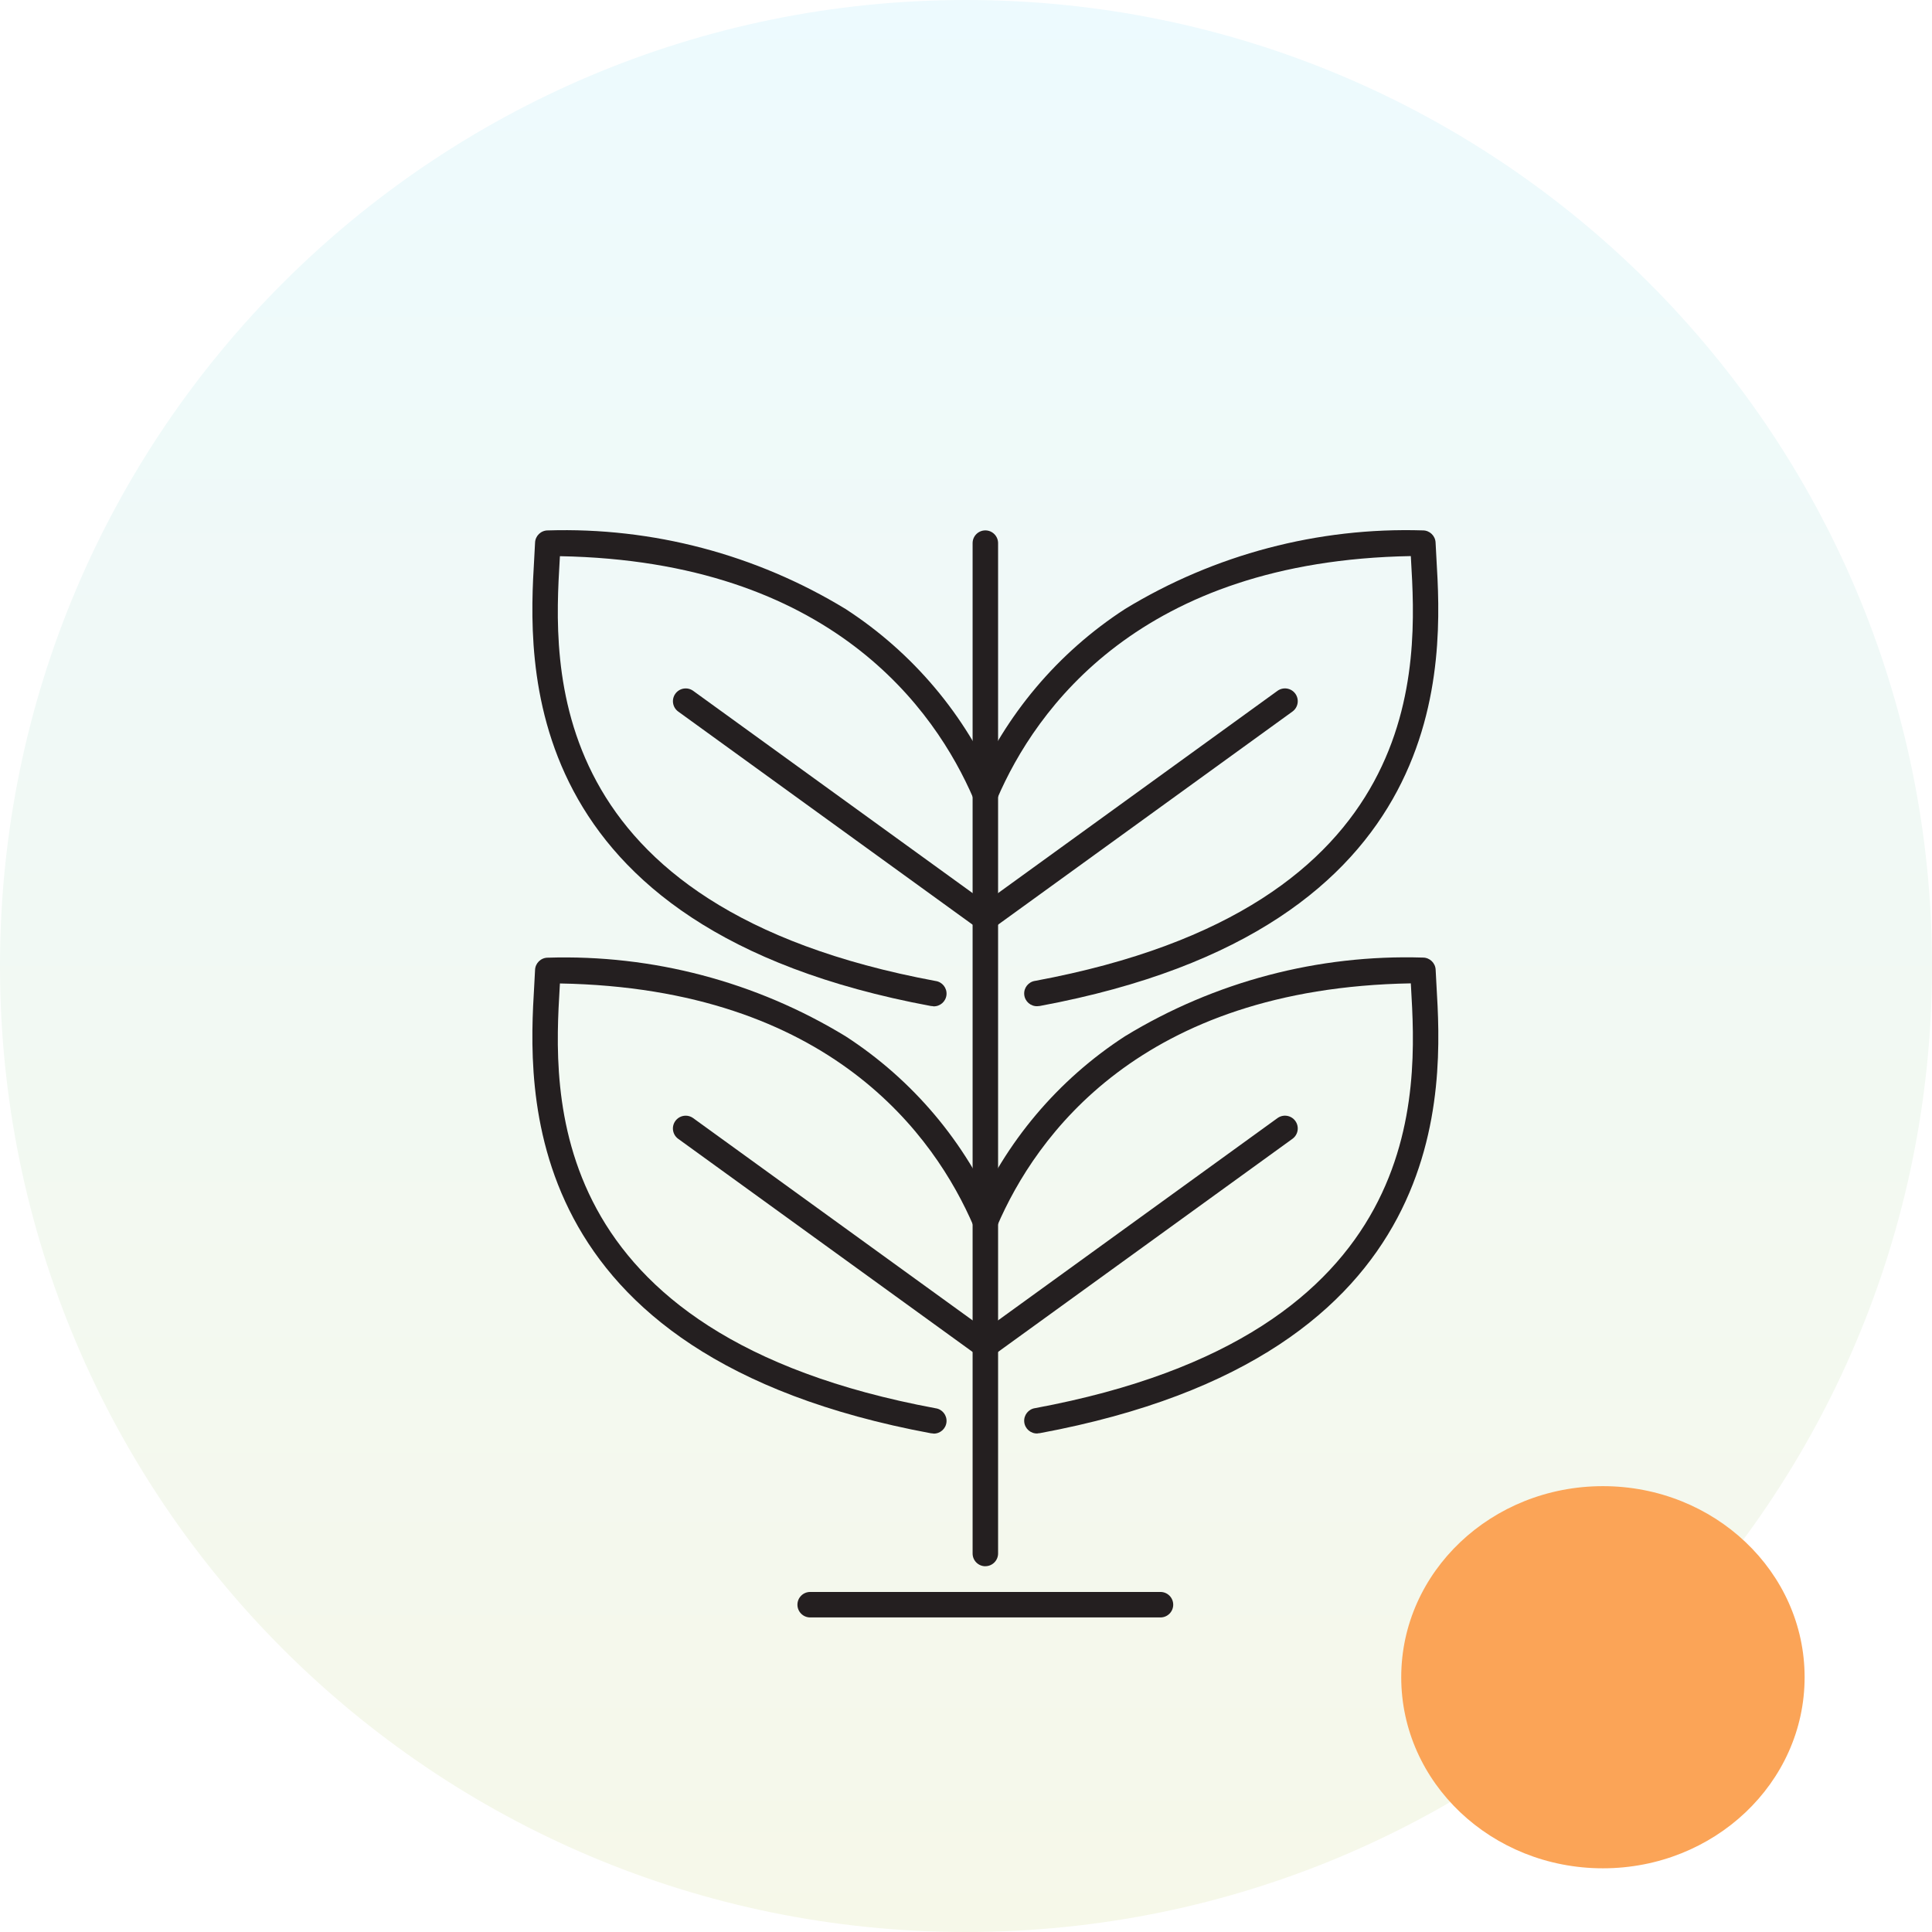
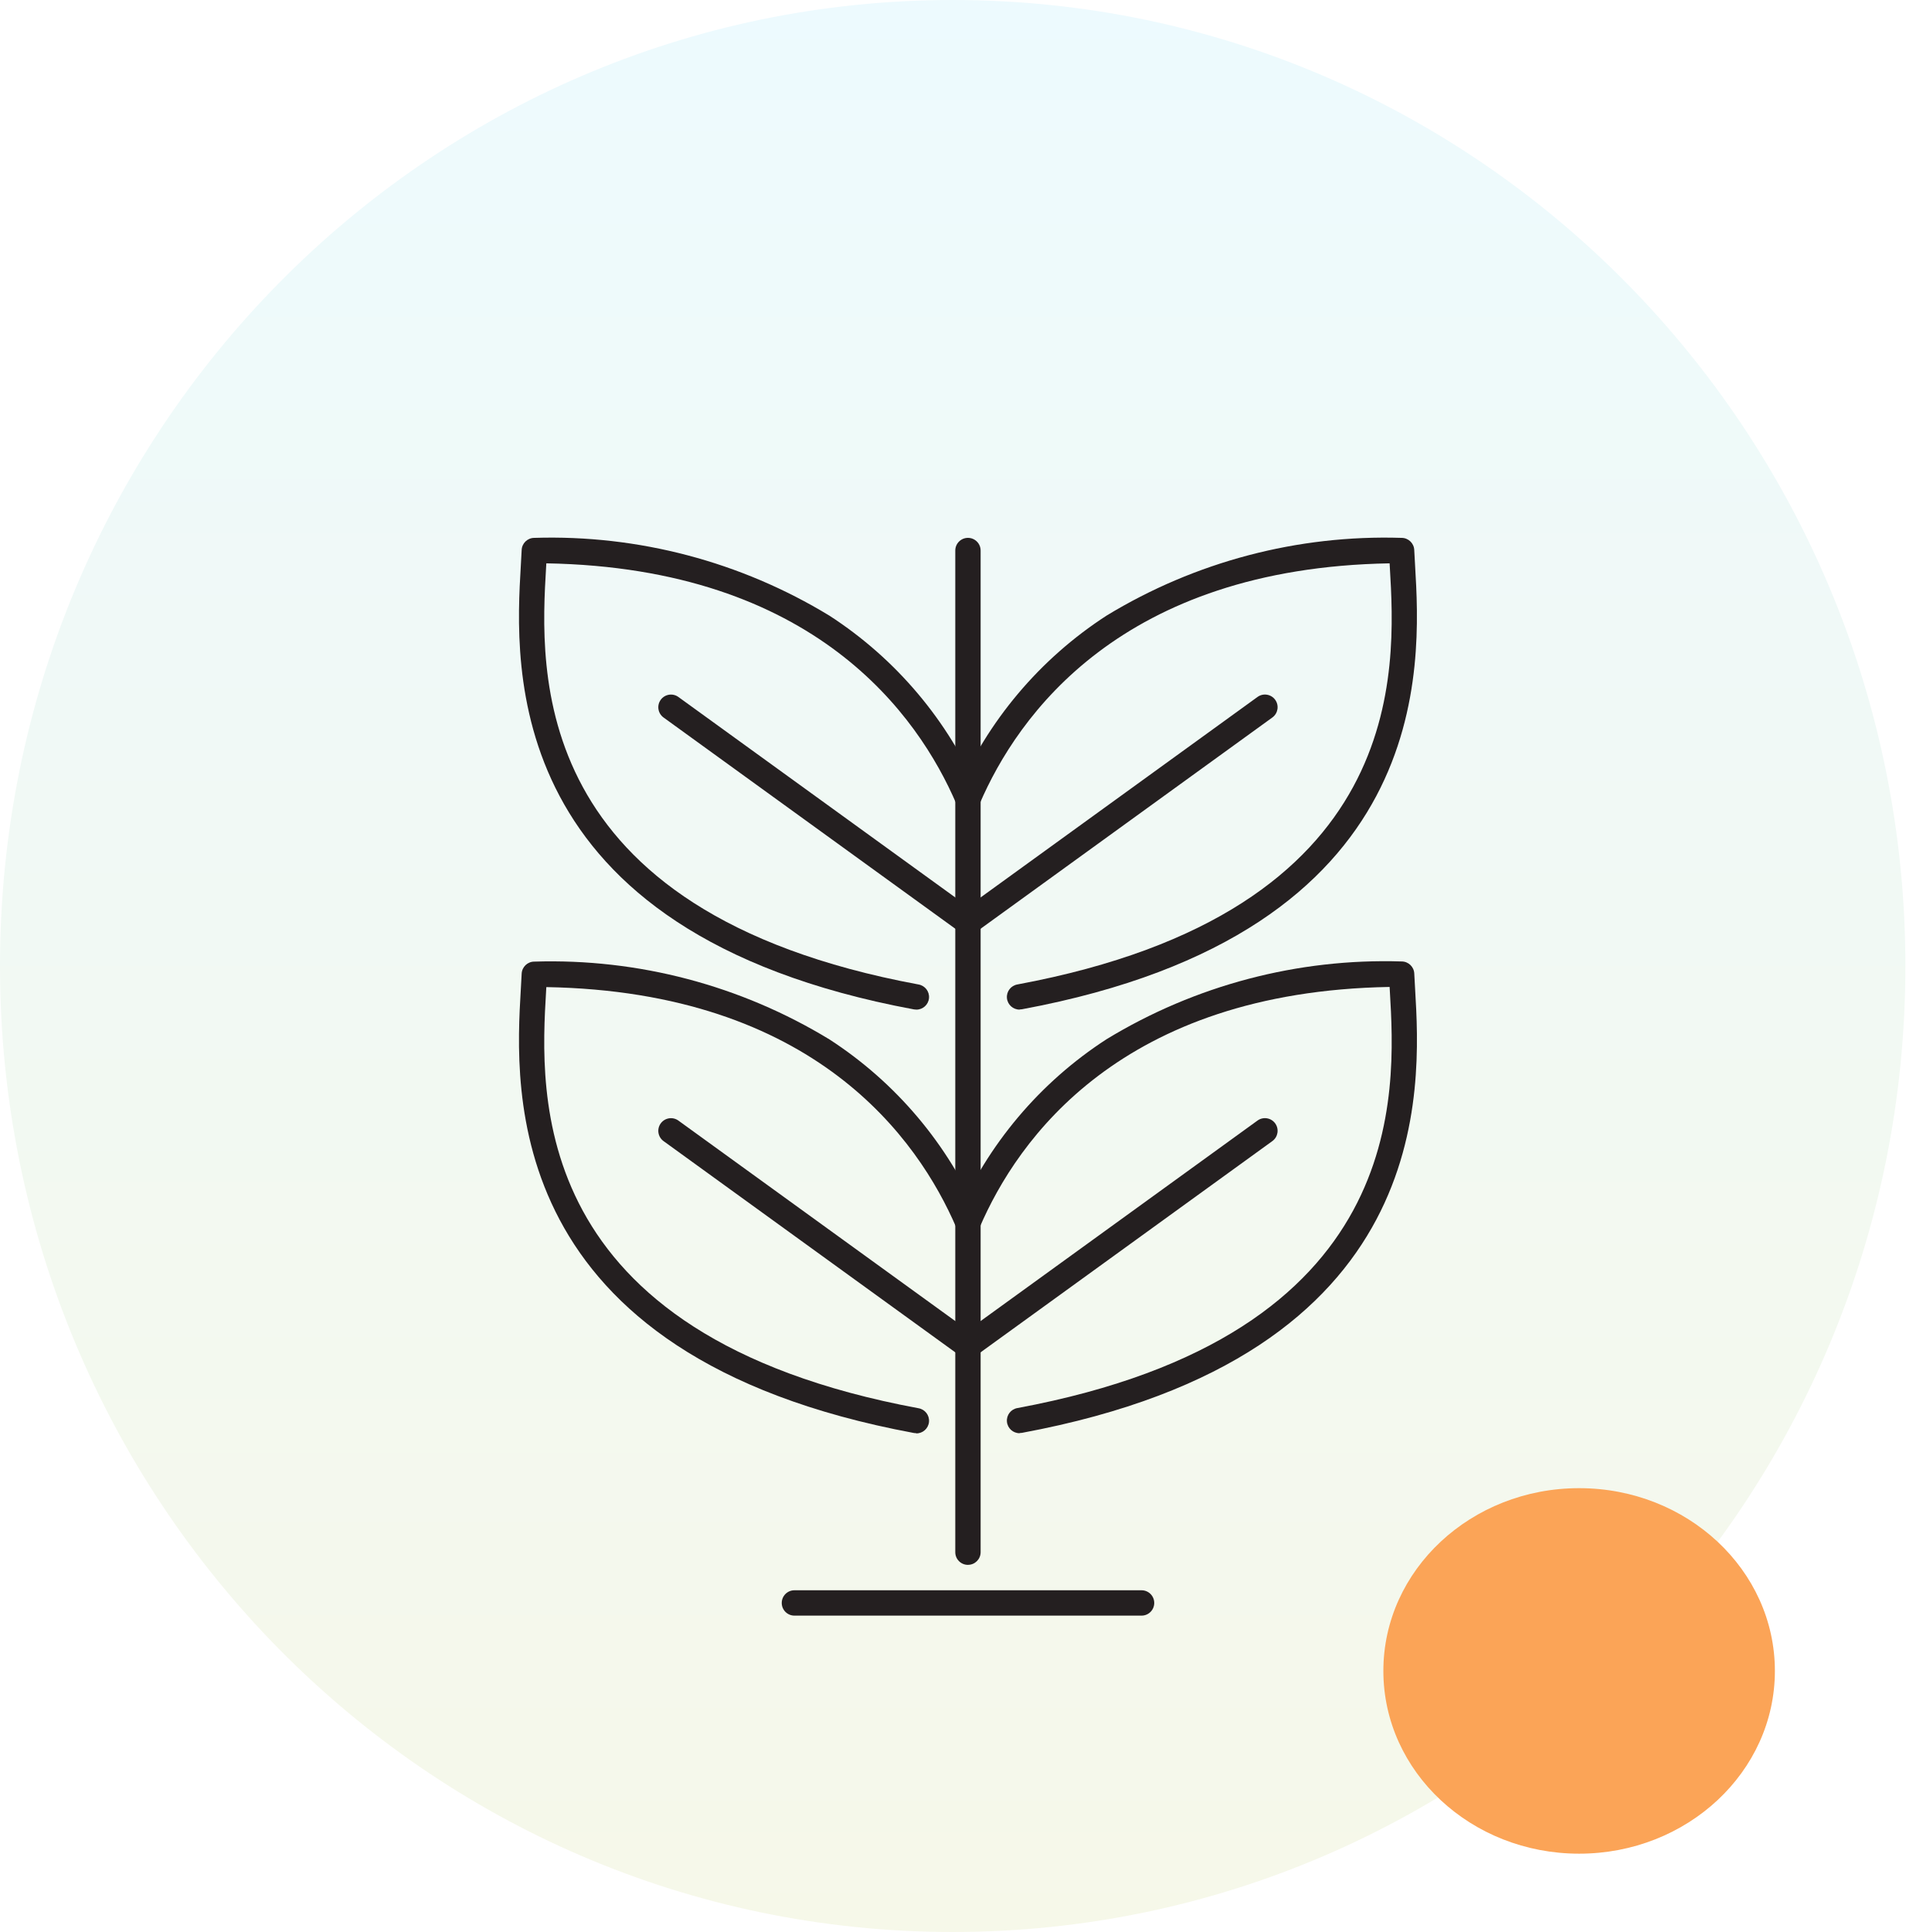
- <svg xmlns="http://www.w3.org/2000/svg" width="91" height="91" viewBox="0 0 91 91">
+ <svg xmlns="http://www.w3.org/2000/svg" width="73" height="74" viewBox="0 0 73 74">
  <defs>
    <linearGradient id="linear-gradient" x1="0.5" x2="0.5" y2="1" gradientUnits="objectBoundingBox">
      <stop offset="0" stop-color="#edfafe" />
      <stop offset="1" stop-color="#f6f8e9" />
    </linearGradient>
  </defs>
-   <g id="Grupo_1102160" data-name="Grupo 1102160" transform="translate(11871 12151)">
-     <circle id="Elipse_11700" data-name="Elipse 11700" cx="45.5" cy="45.5" r="45.5" transform="translate(-11871 -12151)" fill="url(#linear-gradient)" />
-     <ellipse id="Elipse_11702" data-name="Elipse 11702" cx="9.5" cy="9" rx="9.5" ry="9" transform="translate(-11805 -12081)" fill="#fba457" />
-     <g id="Grupo_1102157" data-name="Grupo 1102157" transform="translate(-11845.925 -12126.018)">
-       <path id="Trazado_882333" data-name="Trazado 882333" d="M505.882,48.79a.6.6,0,0,1-.6-.6V.6a.6.6,0,0,1,1.2,0V48.188a.6.6,0,0,1-.6.6" transform="translate(-484.546)" fill="#241f20" />
-       <path id="Trazado_882334" data-name="Trazado 882334" d="M508.34,22.411a.6.6,0,0,1-.109-1.194c18.659-3.468,17.985-14.938,17.7-19.837l-.01-.17c-12.755.223-17.678,7.228-19.484,11.427a.6.6,0,0,1-1.106-.476A19,19,0,0,1,512.464,3.7,25.443,25.443,0,0,1,526.488,0h0a.6.6,0,0,1,.6.577c.009.217.024.462.039.732.28,4.767,1.025,17.429-18.679,21.091a.6.6,0,0,1-.111.01" transform="translate(-484.545)" fill="#241f20" />
-       <path id="Trazado_882335" data-name="Trazado 882335" d="M505.883,60.867a.6.6,0,0,1-.354-1.09l14.113-10.216a.6.6,0,0,1,.706.975L506.235,60.753a.6.6,0,0,1-.353.114" transform="translate(-484.546 -42.004)" fill="#241f20" />
-       <path id="Trazado_882336" data-name="Trazado 882336" d="M508.34,156.106a.6.6,0,0,1-.109-1.194c18.659-3.468,17.985-14.938,17.7-19.837l-.01-.17c-12.755.223-17.678,7.228-19.484,11.427a.6.6,0,0,1-1.106-.476,19,19,0,0,1,7.136-8.465,25.441,25.441,0,0,1,14.024-3.7h0a.6.6,0,0,1,.6.577c.009.217.024.462.039.732.28,4.767,1.025,17.429-18.679,21.091a.6.6,0,0,1-.111.01" transform="translate(-484.545 -113.57)" fill="#241f20" />
-       <path id="Trazado_882337" data-name="Trazado 882337" d="M505.883,194.563a.6.6,0,0,1-.354-1.09l14.113-10.216a.6.6,0,0,1,.706.975l-14.113,10.216a.6.6,0,0,1-.353.114" transform="translate(-484.546 -155.575)" fill="#241f20" />
-       <path id="Trazado_882338" data-name="Trazado 882338" d="M386.413,22.411a.6.6,0,0,1-.111-.01c-19.7-3.662-18.959-16.324-18.679-21.091.016-.27.03-.515.039-.732a.6.6,0,0,1,.6-.577h0a25.443,25.443,0,0,1,14.024,3.7,19,19,0,0,1,7.136,8.465.6.6,0,0,1-1.106.476c-1.806-4.2-6.728-11.2-19.483-11.427l-.01.171c-.288,4.9-.962,16.369,17.7,19.837a.6.6,0,0,1-.109,1.194" transform="translate(-367.535)" fill="#241f20" />
-       <path id="Trazado_882339" data-name="Trazado 882339" d="M426.238,60.867a.6.6,0,0,1-.353-.114L411.773,50.537a.6.6,0,0,1,.706-.975l14.113,10.216a.6.6,0,0,1-.354,1.09" transform="translate(-404.903 -42.004)" fill="#241f20" />
-       <path id="Trazado_882340" data-name="Trazado 882340" d="M386.413,156.106a.6.6,0,0,1-.111-.01c-19.7-3.662-18.959-16.324-18.679-21.091.016-.27.03-.515.039-.732a.6.6,0,0,1,.6-.577h0a25.441,25.441,0,0,1,14.024,3.7,19,19,0,0,1,7.136,8.465.6.6,0,0,1-1.106.476c-1.806-4.2-6.728-11.2-19.483-11.427l-.01.171c-.288,4.9-.962,16.369,17.7,19.837a.6.6,0,0,1-.109,1.194" transform="translate(-367.535 -113.57)" fill="#241f20" />
-       <path id="Trazado_882341" data-name="Trazado 882341" d="M426.238,194.563a.6.6,0,0,1-.353-.114l-14.113-10.216a.6.6,0,0,1,.706-.975l14.113,10.216a.6.6,0,0,1-.354,1.09" transform="translate(-404.903 -155.575)" fill="#241f20" />
-       <path id="Trazado_882342" data-name="Trazado 882342" d="M467.578,333.35h-16.5a.6.6,0,1,1,0-1.2h16.5a.6.6,0,1,1,0,1.2" transform="translate(-437.993 -282.149)" fill="#241f20" />
+   <g id="Grupo_1102160" data-name="Grupo 1102160" transform="translate(-0.333 0.46)">
+     <ellipse id="Elipse_11700" data-name="Elipse 11700" cx="36.5" cy="37" rx="36.5" ry="37" transform="translate(0.333 -0.46)" fill="url(#linear-gradient)" />
+     <ellipse id="Elipse_11702" data-name="Elipse 11702" cx="7.5" cy="7" rx="7.5" ry="7" transform="translate(53.333 56.54)" fill="#fba457" />
+     <g id="Grupo_1102157" data-name="Grupo 1102157" transform="translate(20.216 20.142)">
+       <path id="Trazado_882333" data-name="Trazado 882333" d="M505.765,39.336a.485.485,0,0,1-.485-.485V.485a.485.485,0,0,1,.971,0V38.85a.485.485,0,0,1-.485.485" transform="translate(-488.564)" fill="#241f20" />
+       <path id="Trazado_882334" data-name="Trazado 882334" d="M507.747,18.068a.485.485,0,0,1-.088-.963c15.044-2.8,14.5-12.044,14.268-15.993l-.008-.137c-10.284.18-14.252,5.828-15.708,9.213a.486.486,0,0,1-.892-.384,15.316,15.316,0,0,1,5.753-6.825A20.513,20.513,0,0,1,522.378,0h0a.485.485,0,0,1,.485.465c.007.175.019.373.032.59.226,3.843.826,14.052-15.06,17a.486.486,0,0,1-.089.008" transform="translate(-488.563)" fill="#241f20" />
+       <path id="Trazado_882335" data-name="Trazado 882335" d="M505.766,58.654a.486.486,0,0,1-.285-.879l11.378-8.236a.485.485,0,0,1,.569.786L506.05,58.562a.484.484,0,0,1-.284.092" transform="translate(-488.564 -43.446)" fill="#241f20" />
+       <path id="Trazado_882336" data-name="Trazado 882336" d="M507.747,151.763a.485.485,0,0,1-.088-.963c15.044-2.8,14.5-12.044,14.268-15.993l-.008-.137c-10.284.18-14.252,5.828-15.708,9.213a.486.486,0,0,1-.892-.384,15.315,15.315,0,0,1,5.753-6.825,20.511,20.511,0,0,1,11.307-2.98h0a.485.485,0,0,1,.485.465c.007.175.019.373.032.59.226,3.843.826,14.052-15.06,17a.487.487,0,0,1-.089.008" transform="translate(-488.563 -117.47)" fill="#241f20" />
+       <path id="Trazado_882337" data-name="Trazado 882337" d="M505.766,192.35a.486.486,0,0,1-.285-.879l11.378-8.236a.485.485,0,0,1,.569.786l-11.378,8.236a.484.484,0,0,1-.284.092" transform="translate(-488.564 -160.917)" fill="#241f20" />
+       <path id="Trazado_882338" data-name="Trazado 882338" d="M382.755,18.068a.486.486,0,0,1-.089-.008c-15.886-2.952-15.286-13.161-15.06-17,.013-.218.024-.415.032-.59A.485.485,0,0,1,368.123,0h0A20.513,20.513,0,0,1,379.43,2.98,15.316,15.316,0,0,1,385.183,9.8a.486.486,0,0,1-.892.384C382.835,6.8,378.867,1.155,368.583.975l-.008.138c-.232,3.949-.776,13.2,14.268,15.993a.485.485,0,0,1-.088.963" transform="translate(-367.535)" fill="#241f20" />
+       <path id="Trazado_882339" data-name="Trazado 882339" d="M423.387,58.654a.484.484,0,0,1-.284-.092l-11.378-8.236a.485.485,0,0,1,.569-.786l11.378,8.236a.486.486,0,0,1-.285.879" transform="translate(-406.186 -43.446)" fill="#241f20" />
+       <path id="Trazado_882340" data-name="Trazado 882340" d="M382.755,151.763a.487.487,0,0,1-.089-.008c-15.886-2.952-15.286-13.161-15.06-17,.013-.218.024-.415.032-.59a.485.485,0,0,1,.485-.465h0a20.511,20.511,0,0,1,11.307,2.98,15.316,15.316,0,0,1,5.753,6.825.486.486,0,0,1-.892.384c-1.456-3.385-5.425-9.033-15.708-9.213l-.008.138c-.232,3.949-.776,13.2,14.268,15.993a.485.485,0,0,1-.088.963" transform="translate(-367.535 -117.47)" fill="#241f20" />
+       <path id="Trazado_882341" data-name="Trazado 882341" d="M423.387,192.35a.484.484,0,0,1-.284-.092l-11.378-8.236a.485.485,0,0,1,.569-.786l11.378,8.236a.486.486,0,0,1-.285.879" transform="translate(-406.186 -160.917)" fill="#241f20" />
+       <path id="Trazado_882342" data-name="Trazado 882342" d="M464.265,333.117h-13.3a.485.485,0,1,1,0-.971h13.3a.485.485,0,1,1,0,.971" transform="translate(-440.412 -291.837)" fill="#241f20" />
    </g>
  </g>
</svg>
